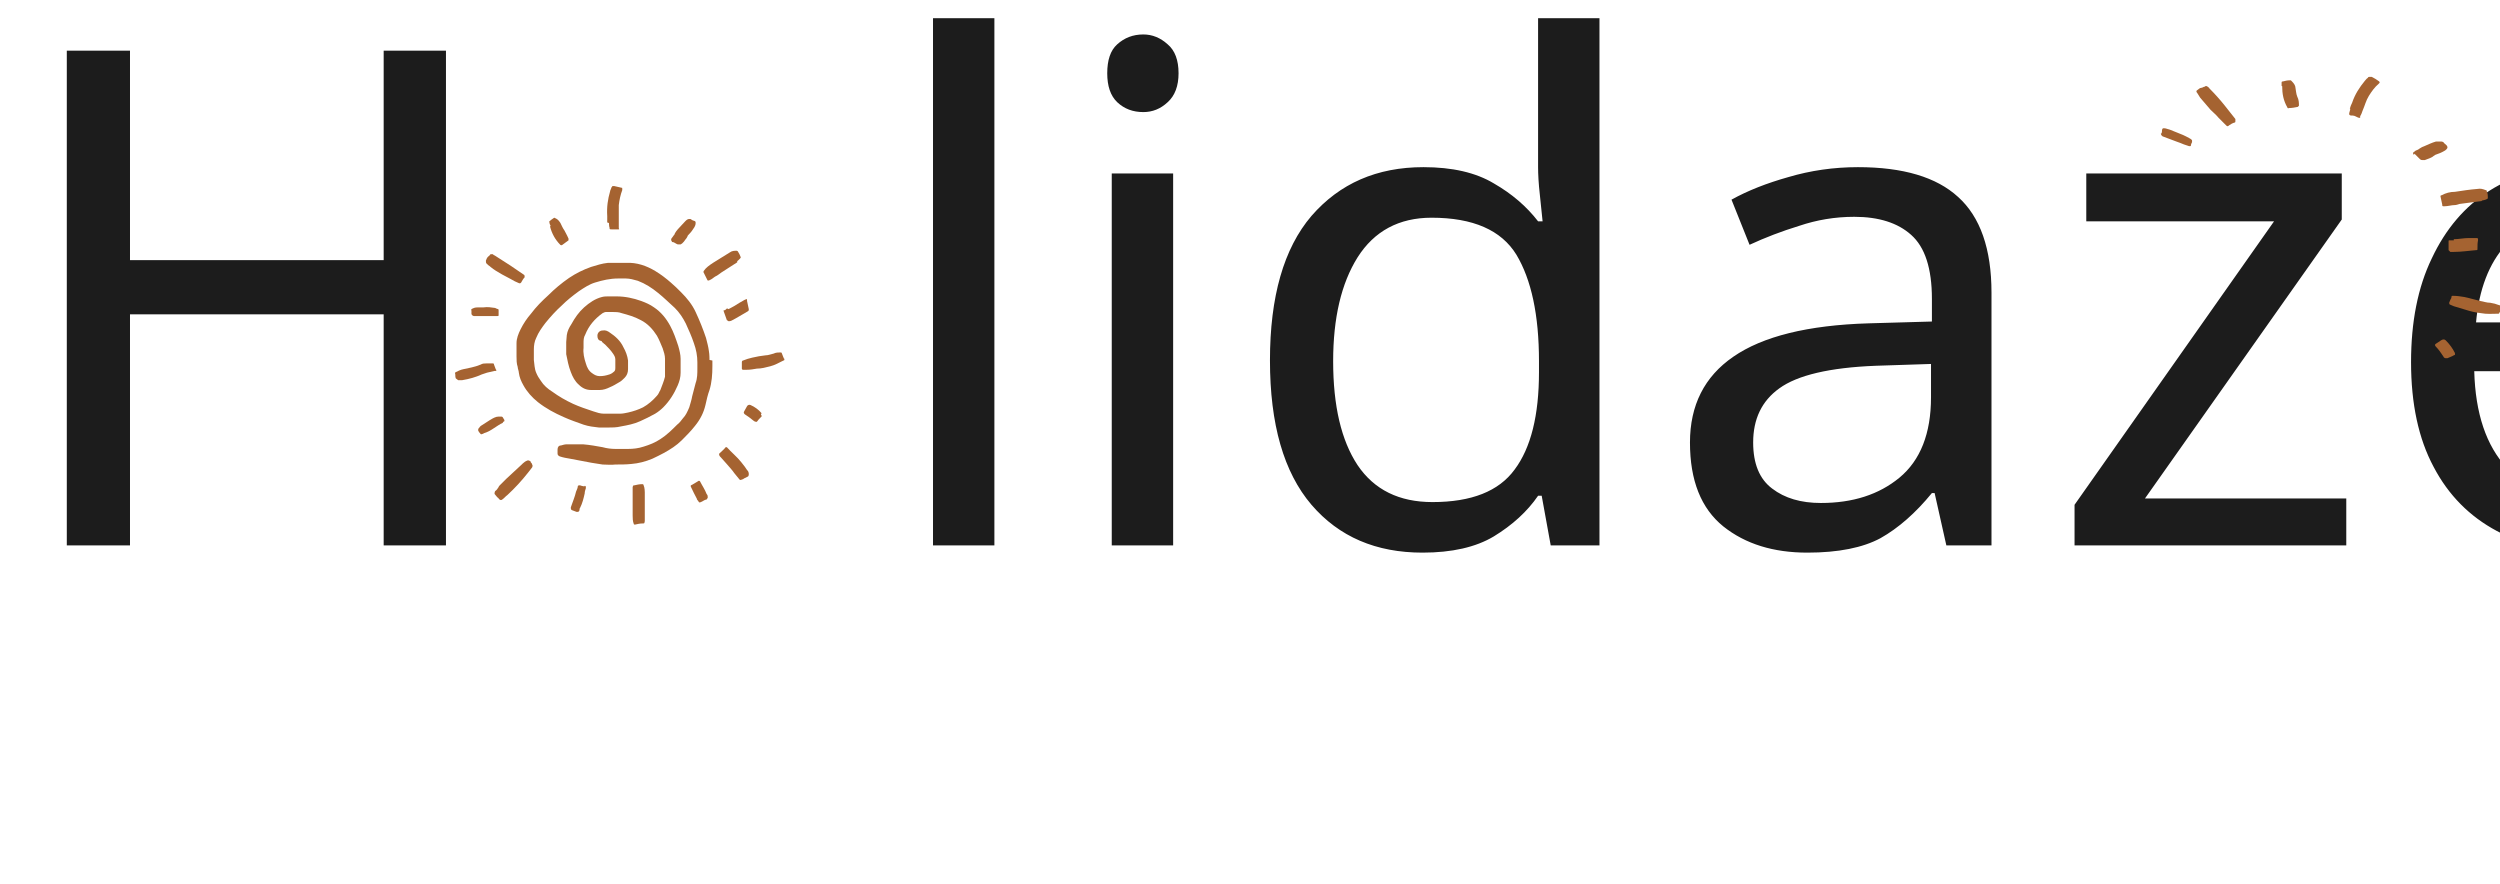
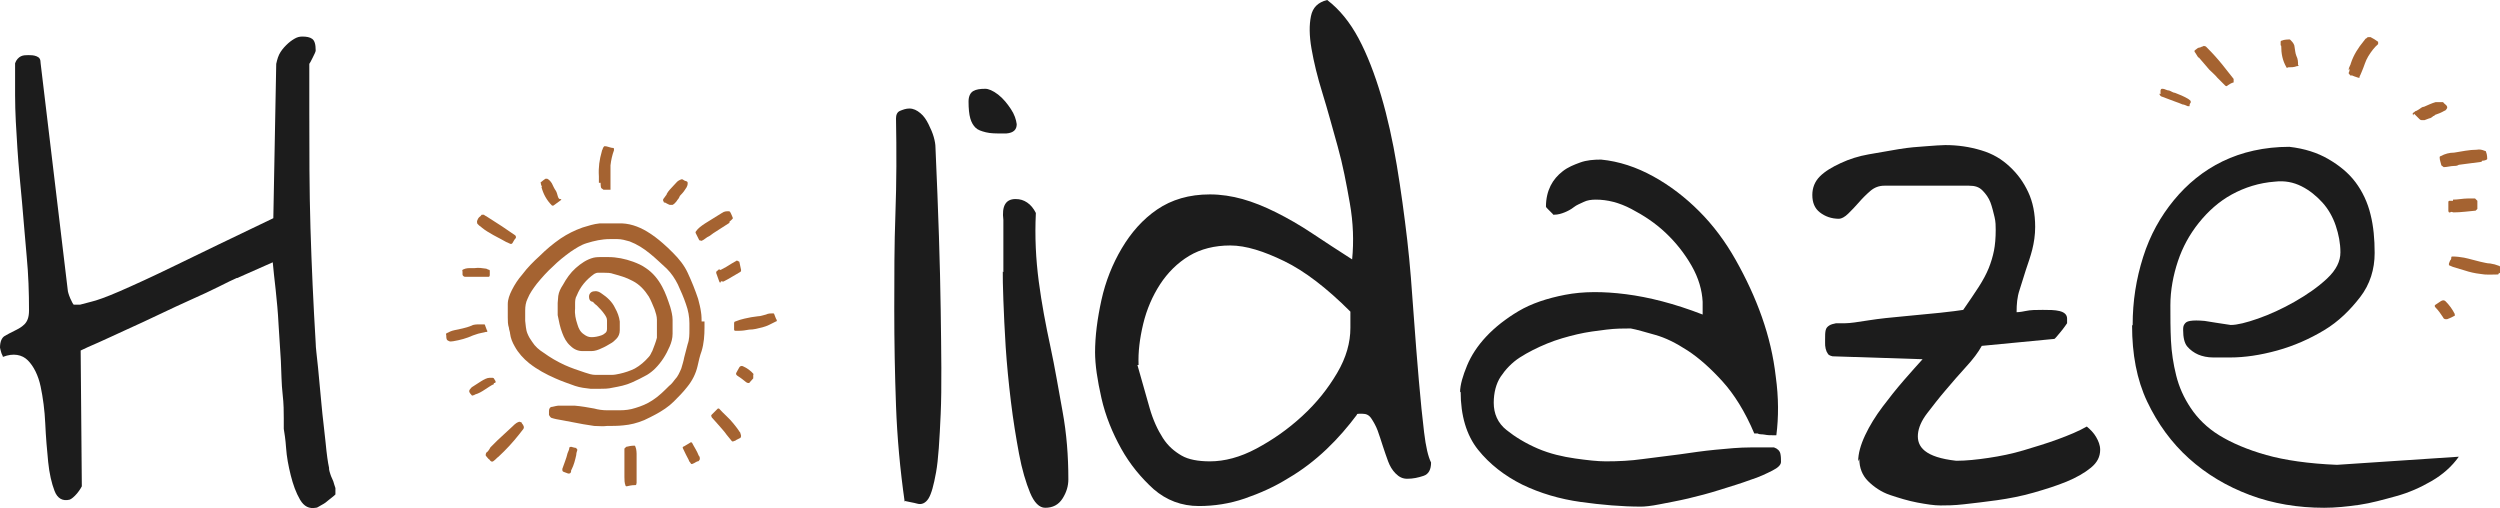
- <svg xmlns="http://www.w3.org/2000/svg" id="Layer_2" viewBox="0 0 43.27 15.3">
+ <svg xmlns="http://www.w3.org/2000/svg" id="Layer_2" viewBox="0 0 43.08 8.75">
  <defs>
-     <style>.cls-1{fill:#a56331;}.cls-2{fill:#1c1c1c;font-family:IndieFlower, 'Indie Flower';font-size:12px;}</style>
+     <style>.cls-1{fill:#a56331;}.cls-2{fill:#1c1c1c;}.cls-3{isolation:isolate;}</style>
  </defs>
-   <g id="Layer_1-2">
-     <text class="cls-2" transform="translate(0 9.44)">
-       <tspan x="0" y="0" xml:space="preserve">H  lidaze</tspan>
-     </text>
-     <path class="cls-1" d="m12.28,6.23s0-.1-.01-.15c-.01-.08-.03-.15-.05-.23-.05-.15-.11-.3-.18-.45-.06-.13-.15-.24-.25-.34-.06-.06-.12-.12-.18-.17-.08-.07-.17-.14-.27-.2-.15-.09-.32-.15-.5-.14-.07,0-.14,0-.21,0-.04,0-.08,0-.11,0-.1.01-.19.04-.29.07-.14.05-.26.11-.38.19-.13.09-.25.19-.36.3-.11.1-.21.2-.3.32-.07.08-.13.17-.18.27-.04.08-.07.16-.07.24,0,.08,0,.15,0,.23,0,.06,0,.12.02.18,0,.03.02.07.02.1.01.08.04.15.08.22.06.11.15.21.25.29.14.11.29.19.45.26.11.05.23.09.34.13.09.03.18.04.27.05.05,0,.09,0,.14,0,.08,0,.16,0,.24-.02.11-.02.22-.04.33-.09.09-.04.17-.08.26-.13.05-.03.1-.07.14-.11.11-.11.19-.24.25-.38.03-.07.05-.14.05-.22,0-.08,0-.16,0-.24,0-.07-.02-.15-.04-.22-.04-.12-.08-.24-.14-.35-.07-.13-.16-.24-.28-.32-.07-.05-.14-.08-.22-.11-.14-.05-.28-.08-.43-.08-.05,0-.09,0-.14,0-.04,0-.07,0-.11.01-.12.03-.22.1-.31.18-.09.08-.16.18-.22.29-.04.06-.07.12-.08.19,0,.04-.01.08-.01.12,0,.07,0,.14,0,.21.02.1.04.21.08.31.03.08.07.16.14.22.06.06.13.09.21.09.05,0,.1,0,.15,0,.06,0,.12-.02.18-.05.05-.02.1-.05.15-.08.04-.02.07-.05.1-.08.04-.04.06-.09.06-.15,0-.05,0-.1,0-.15-.01-.08-.04-.16-.08-.23-.05-.11-.14-.19-.23-.25-.04-.03-.08-.05-.13-.04-.05,0-.09.04-.09.09,0,.04.01.08.06.09,0,0,.02,0,.02.02.02.01.03.03.05.04.05.05.1.1.14.16.02.03.04.06.04.1,0,.05,0,.1,0,.15,0,.02,0,.04-.02.06-.02.02-.05.04-.08.05-.06.02-.11.03-.17.03-.05,0-.09-.02-.13-.05-.06-.04-.09-.1-.11-.17-.03-.09-.05-.18-.04-.27,0-.03,0-.05,0-.08,0-.05,0-.1.03-.15.06-.15.16-.27.3-.37.02-.01.04-.02.06-.02.04,0,.07,0,.11,0,.05,0,.11,0,.16.02.11.03.22.06.33.12.12.06.21.16.28.27.04.07.07.15.1.22.02.06.04.12.04.18,0,.07,0,.14,0,.21,0,.03,0,.06,0,.1-.02.08-.05.15-.08.23-.02.03-.03.07-.06.1-.07.08-.15.15-.24.2-.08.04-.17.07-.26.09-.05.01-.09.02-.14.02-.06,0-.12,0-.18,0-.03,0-.06,0-.1,0-.06,0-.12-.02-.18-.04-.12-.04-.24-.08-.35-.13-.13-.06-.25-.13-.36-.21-.08-.05-.15-.11-.2-.19-.03-.04-.06-.09-.08-.14-.03-.07-.03-.15-.04-.22,0-.06,0-.12,0-.18,0-.07.01-.14.04-.2.04-.1.1-.18.16-.26.09-.11.18-.21.28-.3.09-.09.19-.17.3-.25.09-.06.18-.12.28-.15.13-.04.26-.07.4-.07.04,0,.09,0,.13,0,.07,0,.14.02.21.04.13.05.24.12.35.21.1.08.19.17.29.26.08.08.14.17.19.27.05.11.1.22.14.34.04.11.06.22.06.33,0,.04,0,.08,0,.11,0,.08,0,.17-.03.25-.02.08-.04.16-.06.23-.01.06-.03.12-.05.19-.03.07-.06.14-.11.19-.03.04-.06.08-.1.11-.09.09-.18.18-.29.25-.09.06-.19.1-.29.13-.09.03-.18.04-.27.04-.07,0-.14,0-.22,0-.07,0-.15-.01-.22-.03-.11-.02-.22-.04-.34-.05-.09,0-.18,0-.26,0,0,0-.01,0-.02,0-.03,0-.07.01-.1.02-.04,0-.06.03-.06.07,0,.02,0,.05,0,.07,0,.03.02.04.04.05.06.02.12.03.18.04.12.02.25.05.37.07.06.01.13.02.19.03.07,0,.15.01.22,0,.09,0,.19,0,.28-.01.12-.01.24-.04.36-.09.07-.03.14-.07.2-.1.11-.06.22-.13.31-.22.08-.08.16-.16.23-.25.09-.11.15-.23.18-.36.02-.09.04-.18.07-.26.04-.13.05-.27.05-.41,0-.03,0-.06,0-.1Z" />
-     <path class="cls-1" d="m9.19,7.99s-.04-.03-.06-.02c-.03.01-.06.03-.08.05,0,0-.02.02-.02.02-.09.08-.18.17-.27.25-.04.04-.07.07-.11.11,0,0-.02.02-.02.03-.02.03-.03.05-.06.07,0,0-.01.02-.01.03,0,0,0,.01,0,.02.02.02.03.04.05.06.01,0,.02.02.03.03.02.02.04.02.06,0,.03-.02.05-.05.08-.07.13-.12.25-.25.36-.39.02-.03.05-.06.07-.09.01-.02.01-.04,0-.05,0-.02-.02-.03-.03-.05Z" />
-     <path class="cls-1" d="m11.16,8.52s0-.08-.02-.12c-.01-.02,0-.02-.03-.02-.04,0-.09.01-.13.02-.02,0-.02,0-.03.03,0,.04,0,.07,0,.11,0,.07,0,.14,0,.21h0c0,.06,0,.11,0,.17,0,.05,0,.1.02.15,0,0,0,.01.02.01.04-.01.09-.02.13-.02.04,0,.03,0,.04-.04,0,0,0-.02,0-.02,0-.04,0-.08,0-.13,0-.12,0-.24,0-.35Z" />
-     <path class="cls-1" d="m13.57,6.21s-.03-.07-.04-.1c0,0,0-.01-.02-.01-.04,0-.08,0-.12.02-.05.01-.09.03-.14.03-.08.01-.15.02-.23.04-.05.01-.11.03-.16.05-.01,0-.02.01-.02.03,0,.02,0,.04,0,.05v.06s0,.02.02.02c.02,0,.04,0,.07,0,.06,0,.11-.01.17-.02.08,0,.15-.02.23-.04.08-.02.15-.06.23-.1.02,0,.02-.02.01-.04Z" />
-     <path class="cls-1" d="m8.49,4.62c.06.05.13.09.2.13.05.03.1.05.15.08.05.03.09.05.14.07.02.01.03,0,.04-.01.02-.03.03-.06.06-.09,0,0,0-.01,0-.02,0-.01,0-.02-.02-.03-.07-.05-.15-.1-.22-.15-.09-.06-.19-.12-.28-.18-.01,0-.02-.01-.03-.02-.02,0-.03,0-.04,0-.01.01-.02.03-.04.04-.02.02-.03.04-.04.07,0,.02,0,.04.01.05.02.02.04.04.06.05Z" />
-     <path class="cls-1" d="m12.76,4.52s.05-.04.06-.06c0,0,0,0,0-.01,0,0,0,0,0,0-.01-.03-.03-.07-.05-.1,0,0-.01-.01-.02-.01-.04,0-.08,0-.12.03-.1.06-.19.12-.29.18-.06.04-.12.08-.16.14,0,0-.01.02,0,.03.02.04.04.08.06.12.01.02.01.02.04.01.05-.02.08-.06.13-.08.02-.01.04-.03.07-.05.09-.06.19-.12.28-.18Z" />
-     <path class="cls-1" d="m10.54,3.86s0,.06.01.08c0,.03,0,.03.04.03,0,0,.01,0,.02,0,.03,0,.06,0,.09,0,.02,0,.02,0,.01-.02,0,0,0-.01,0-.02,0-.03,0-.07,0-.1,0-.09,0-.19,0-.28.01-.09.03-.18.06-.26,0,0,0-.01,0-.02,0-.02,0-.02-.01-.02-.04-.01-.08-.02-.13-.03-.01,0-.02,0-.03,0,0,0-.01.02-.02.03,0,.02-.02.04-.02.06-.04.14-.06.27-.05.43,0,.03,0,.07,0,.11Z" />
-     <path class="cls-1" d="m12.94,8.15c-.03-.05-.07-.1-.11-.15-.07-.09-.17-.17-.25-.26,0,0-.01,0-.02,0-.03.04-.07.07-.11.11-.01.01,0,.02,0,.03,0,.01.02.03.03.04.03.03.05.06.08.09.05.06.11.12.15.18.03.04.06.07.09.11.01.01.02.01.04,0,.01,0,.03-.01.04-.02.02-.01.04-.02.06-.03.01,0,.02-.02.02-.04,0,0,0,0,0-.01,0-.02-.01-.04-.02-.06Z" />
-     <path class="cls-1" d="m8.43,6.45s.08-.02.13-.03c0,0,.01,0,.02,0,.01,0,.02-.01,0-.03-.01-.03-.02-.05-.03-.08,0-.02-.01-.02-.03-.02-.03,0-.06,0-.1,0-.03,0-.07,0-.1.02-.05.02-.11.04-.16.05-.05.01-.09.02-.14.03-.05.01-.09.03-.13.05-.01,0-.02.02-.01.04,0,.02,0,.05.01.07t.04.03s.04,0,.07,0c.12-.02.23-.05.34-.1.03-.01.06-.02.09-.03Z" />
-     <path class="cls-1" d="m11.63,4.19s.01,0,.02,0c.03.01.05.03.08.04.02,0,.03,0,.05,0,0,0,.02-.01.03-.02.02-.02.04-.04.05-.06.02-.02.03-.04.04-.06,0-.01.01-.02.02-.03.04-.04.07-.08.1-.13.01-.02.02-.04.02-.07,0-.02,0-.03-.03-.04-.02,0-.04-.02-.06-.03,0,0-.02,0-.02,0-.03,0-.05.02-.07.04-.05.05-.09.1-.13.14-.02.02-.03.04-.05.07,0,.02-.02.03-.03.05-.01.01-.02.03-.03.04-.01.02,0,.04.01.05Z" />
-     <path class="cls-1" d="m12.59,5.34s-.02,0-.02.01c0,0-.02.02-.03.02-.02,0-.02,0-.01.03.02.05.03.09.05.14t.03.02s.03,0,.05-.01c.1-.05.19-.11.28-.16.02-.01.02-.02.02-.04-.01-.05-.02-.09-.03-.14,0-.04,0-.04-.04-.02,0,0-.01,0-.02.01-.02.01-.05.03-.07.04-.06.04-.13.08-.19.11Z" />
-     <path class="cls-1" d="m9.52,3.92c.03.12.09.23.18.32,0,0,.02.01.03,0,.04-.03.07-.05.11-.08t0-.03s-.04-.09-.07-.14c-.03-.04-.05-.09-.07-.13-.02-.03-.04-.06-.08-.08,0,0-.01,0-.02-.01,0,0,0,0-.01,0-.03.02-.06.04-.08.06,0,0-.01.01,0,.02,0,.02.01.04.02.06Z" />
-     <path class="cls-1" d="m10.12,8.42s-.06-.01-.08-.02c-.02,0-.04,0-.04.02,0,.03-.02.06-.03.09-.02.09-.06.18-.09.27,0,.03,0,.04.02.05.03.01.05.02.08.03.03,0,.04,0,.05-.03,0-.01,0-.03.01-.04.04-.08.06-.16.08-.25,0-.03.01-.06.02-.09,0-.04,0-.04-.03-.04Z" />
-     <path class="cls-1" d="m8.16,5.43s0,.03.04.04c.07,0,.14,0,.21,0,.04,0,.08,0,.12,0,.03,0,.05,0,.08,0,.02,0,.02,0,.02-.03,0-.02,0-.04,0-.07,0,0,0-.02-.01-.02-.01,0-.03-.01-.05-.02-.07-.01-.13-.02-.2-.01-.03,0-.06,0-.09,0-.03,0-.06,0-.1.02-.02.01-.03.01-.02.04,0,.02,0,.04,0,.06Z" />
-     <path class="cls-1" d="m12.11,8.33s-.01-.02-.03,0c-.03.02-.07.04-.1.06-.03.01-.03.02-.02.04.03.07.07.14.1.2,0,.02.02.03.03.05.01.02.02.02.04.01.03-.01.05-.03.08-.04.01,0,.02,0,.03-.02,0,0,.01-.01.01-.02,0-.02,0-.04-.02-.06-.03-.08-.08-.15-.12-.23Z" />
-     <path class="cls-1" d="m8.71,7.3s.01,0,.02-.01c0,0,0-.01,0-.02-.01-.02-.02-.03-.03-.05,0,0-.01-.01-.02-.01,0,0-.01,0-.02,0h0s-.02,0-.03,0c-.05,0-.1.03-.15.06-.05.03-.09.06-.14.09-.02.01-.04.03-.06.06,0,.01-.01.02,0,.04s.02.03.03.04c.01.02.02.02.04.01,0,0,.02,0,.02-.01.07-.02.12-.05.18-.09.05-.03.1-.07.15-.09Z" />
-     <path class="cls-1" d="m13.18,7.15c-.05-.06-.12-.11-.19-.14-.02-.01-.05,0-.06.02-.02.03-.03.06-.05.09-.01.02-.01.03.01.05.05.03.1.07.15.11.01.01.03.02.04.02,0,0,.02,0,.02,0,.02-.03.05-.06.07-.08.02-.02.02-.02,0-.04,0,0,0,0,0,0Z" />
-     <path class="cls-1" d="m43.27,5.41s0-.08,0-.11c0-.01,0-.02-.02-.02-.05-.02-.09-.03-.15-.04-.06,0-.11-.02-.17-.03-.09-.02-.18-.05-.28-.07-.06-.01-.13-.02-.19-.02-.02,0-.03,0-.03.02,0,.02-.01.03-.02.05l-.02.05s0,.02.01.03c.02.01.05.02.07.03.07.02.13.04.2.06.09.03.18.05.27.06.1.02.2.01.29.01.02,0,.03,0,.03-.03Z" />
-     <path class="cls-1" d="m38.08,1.69c.06.07.12.14.18.21.05.05.1.09.14.14.04.04.09.09.13.13.02.02.03.02.05,0,.03-.02.06-.04.1-.05,0,0,.01,0,.01-.02,0,0,0-.02,0-.04-.06-.08-.13-.16-.19-.24-.08-.1-.17-.2-.26-.29,0-.01-.02-.02-.03-.03-.02-.01-.03-.02-.05,0-.02,0-.04.02-.06.02-.03,0-.05.03-.07.04-.02.01-.02.03,0,.05.02.03.03.05.05.08Z" />
-     <path class="cls-1" d="m42.96,3.47s.07-.01.09-.03c0,0,.01,0,.01-.01,0,0,0,0,0,0,0-.04,0-.08-.02-.12,0-.01,0-.02-.02-.02-.05-.02-.09-.03-.14-.02-.13.01-.26.03-.39.05-.08,0-.16.02-.23.06-.01,0-.02,0-.02.02.01.05.02.09.03.14,0,.03,0,.03.04.03.06,0,.12-.02.17-.02.03,0,.06-.01.09-.02.13-.02.25-.03.38-.05Z" />
-     <path class="cls-1" d="m40.68,1.88s-.01.05-.02.08c0,.03,0,.03.03.04,0,0,.02,0,.03,0,.04,0,.07.03.11.04.02,0,.02,0,.02-.01,0,0,0-.01,0-.02.02-.03.03-.06.04-.09.04-.09.06-.18.11-.26.05-.08.1-.15.17-.21,0,0,0,0,.01-.01.01-.01.01-.01,0-.03-.04-.03-.09-.06-.13-.08-.01,0-.02,0-.04,0-.01,0-.02,0-.03.02-.02.01-.03.03-.05.05-.09.11-.17.23-.22.38-.01.02-.03.06-.04.11Z" />
-     <path class="cls-1" d="m41.79,2.66s.01.01.02.02c.02.02.05.05.07.07.02.02.03.02.05.02.01,0,.03,0,.04,0,.03-.01.05-.02.08-.03.02-.01.05-.02.07-.04,0,0,.02-.01.03-.02.06-.02.11-.04.16-.07.02-.01.04-.03.05-.05,0-.02,0-.03-.02-.05-.02-.02-.04-.03-.05-.05,0,0-.02-.01-.03-.01-.03,0-.07,0-.1,0-.07.02-.13.05-.2.08-.03.01-.05.02-.08.04-.01.01-.03.02-.05.03-.02,0-.03.02-.05.03-.02.01-.02.03,0,.05Z" />
-     <path class="cls-1" d="m42.47,4.16s-.02,0-.03,0c-.01,0-.03,0-.04,0-.02,0-.02,0-.02.02,0,.05,0,.1,0,.15t.03.03s.04,0,.06,0c.13,0,.26-.02.38-.03.03,0,.03,0,.03-.03,0-.05,0-.1.01-.14,0-.04,0-.04-.04-.04,0,0-.02,0-.03,0-.03,0-.06,0-.09,0-.09,0-.17.02-.26.02Z" />
-     <path class="cls-1" d="m39.5,1.49c0,.13.02.25.09.37,0,.01.01.02.03.01.05,0,.1-.01.15-.02t.02-.02c0-.05,0-.1-.03-.16-.02-.05-.02-.1-.03-.15,0-.04-.03-.08-.06-.11,0,0-.01-.01-.02-.02,0,0-.01,0-.02,0-.04,0-.08.01-.12.02-.01,0-.02,0-.02.02,0,.02,0,.04,0,.06Z" />
-     <path class="cls-1" d="m37.4,2.31s0,.03.03.05c.08.03.16.06.24.09.05.02.09.03.13.05.03.01.06.02.09.03.02,0,.03,0,.03-.01,0-.02.01-.04.02-.06,0,0,0-.02,0-.03-.01-.02-.03-.03-.05-.04-.07-.04-.14-.07-.22-.1-.03-.01-.07-.03-.1-.04-.04-.01-.08-.03-.11-.03-.03,0-.03,0-.04.03,0,.02,0,.04-.01.06Z" />
-     <path class="cls-1" d="m42.49,6.11c-.04-.08-.09-.15-.16-.22-.02-.02-.05-.02-.08,0-.03.02-.06.04-.09.06-.02.01-.02.03,0,.05.05.05.09.11.13.17,0,.01.02.03.04.03.01,0,.02,0,.03,0,.04-.02.08-.03.11-.05.03-.01.02-.01.02-.04,0,0,0,0,0,0Z" />
+   <g id="Layer_2-2">
+     <g id="Layer_1-2">
+       <g class="cls-3">
+         <g class="cls-3">
+           <path class="cls-2" d="m4.08,4.79c-.07.03-.17.08-.31.15s-.29.14-.47.22-.37.17-.56.26-.38.18-.56.26-.34.16-.48.22-.25.11-.31.14l.02,2.34s-.03.06-.08.12-.1.1-.13.11c-.12.03-.21-.02-.26-.15s-.09-.3-.11-.5-.04-.43-.05-.66-.04-.45-.08-.64-.12-.35-.22-.45-.25-.13-.43-.06c0-.02-.02-.04-.03-.08s-.02-.07-.02-.08c0-.1.03-.17.08-.2s.11-.06.17-.09.12-.06.17-.11.08-.12.08-.24c0-.31-.01-.62-.04-.93s-.05-.61-.08-.93-.06-.62-.08-.93-.04-.62-.04-.92v-.55c.02-.06.06-.1.1-.12s.09-.02.13-.02c.04,0,.09,0,.14.02.05.02.07.05.07.12l.47,3.93s.01.05.04.12.05.1.06.11h.11l.19-.05c.09-.02.26-.08.49-.18s.56-.25.97-.45.97-.47,1.68-.81l.05-2.66s.02-.1.05-.16.07-.11.12-.16.09-.08.14-.11.09-.04.14-.04c.07,0,.13.01.17.04s.06.09.06.2c0,.02-.02.06-.05.12s-.05.1-.06.11c0,.03,0,.09,0,.16s0,.16,0,.25v.43c0,.66,0,1.33.02,1.99s.05,1.32.09,1.98c0,.08.02.22.04.42s.04.41.06.64.05.44.07.65.04.35.06.44c0,.02,0,.04.01.07s.02.07.04.11.03.07.04.11.02.05.02.06v.11s-.04.04-.07.06-.06.05-.1.08-.07.04-.1.06-.05.03-.07.03c-.11.02-.2-.02-.27-.14s-.12-.26-.16-.42c-.04-.16-.07-.32-.08-.47s-.03-.27-.04-.33c0,0,0-.07,0-.18s0-.25-.02-.42-.02-.36-.03-.57-.03-.42-.04-.63-.03-.41-.05-.6-.04-.34-.05-.47l-.61.27Z" />
+           <path class="cls-2" d="m15.59,8.65c-.08-.56-.13-1.11-.15-1.66s-.03-1.1-.03-1.66,0-1.11.02-1.65.02-1.09.01-1.64c0-.06.02-.11.07-.13s.1-.04.16-.04c.07,0,.13.03.19.08s.1.11.14.19.07.15.09.22.03.13.03.18c.05,1.12.08,2.05.09,2.79s.02,1.35,0,1.8-.04.79-.08,1.01c-.04.22-.08.37-.13.45s-.12.11-.19.09-.15-.03-.23-.05Z" />
+           <path class="cls-2" d="m16.69,1.75c0-.09.03-.15.08-.18s.12-.04.21-.04c.05,0,.13.03.22.1s.16.16.22.25.09.18.1.26c0,.09-.05.15-.18.16h-.06c-.12,0-.21,0-.29-.02s-.14-.04-.18-.08-.07-.09-.09-.16-.03-.17-.03-.29Zm.6,2.94v-.18c0-.09,0-.18,0-.27s0-.18,0-.27v-.18c-.03-.24.04-.36.21-.36.08,0,.14.02.2.06s.11.1.15.18c-.02.41,0,.8.05,1.18s.12.75.2,1.12.14.74.21,1.12.1.77.1,1.17c0,.11-.03.22-.1.33s-.17.16-.3.16c-.1,0-.19-.09-.26-.26s-.14-.4-.19-.67-.1-.57-.14-.9-.07-.64-.09-.94-.03-.57-.04-.81-.01-.4-.01-.49Z" />
+           <path class="cls-2" d="m18.87,6.08c0-.29.04-.59.11-.91s.19-.62.35-.89.36-.5.61-.67.55-.26.91-.26c.19,0,.38.03.56.08s.38.13.58.23.41.22.62.36.44.29.69.45c.03-.31.02-.63-.04-.97s-.12-.66-.21-.98-.17-.62-.26-.91-.15-.54-.19-.77-.04-.41-.01-.56.12-.24.28-.28c.21.16.39.38.54.66s.28.62.39.99.2.78.27,1.2.13.86.18,1.29.08.86.11,1.28.06.79.09,1.14.06.64.09.89.07.42.12.52c0,.12-.04.2-.13.23s-.18.05-.28.05c-.08,0-.14-.03-.2-.09s-.1-.13-.13-.21-.06-.17-.09-.26-.06-.19-.09-.27-.07-.15-.11-.21-.09-.08-.15-.08c-.02,0-.04,0-.06,0s-.04,0-.04.02c-.15.2-.32.4-.52.59s-.42.36-.66.5c-.24.15-.49.26-.75.35s-.53.13-.79.13c-.3,0-.56-.1-.78-.29-.22-.2-.41-.43-.56-.7s-.27-.56-.34-.87-.11-.57-.11-.8Zm.73.21c.08.28.15.53.21.74s.14.38.23.52.2.23.32.3.29.1.49.1c.25,0,.52-.07.8-.22s.54-.33.79-.56.44-.47.6-.74.23-.53.23-.78v-.28c-.41-.41-.79-.7-1.14-.87s-.66-.27-.93-.27-.51.06-.71.18-.37.29-.5.49-.23.43-.29.68-.09.49-.08.71Z" />
+           <path class="cls-2" d="m25.16,6.76c0-.13.05-.29.12-.46s.18-.34.33-.5.34-.31.56-.44.49-.22.8-.28.66-.06,1.05-.01.83.16,1.32.35v-.22c-.01-.2-.07-.41-.19-.62s-.27-.4-.45-.57-.38-.3-.59-.41-.41-.16-.61-.16c-.08,0-.15.01-.21.04s-.12.05-.17.09-.11.07-.16.09-.11.04-.18.04c-.02,0-.02,0-.02-.01l-.02-.02s-.04-.04-.06-.06-.04-.04-.04-.05c0-.14.03-.26.08-.36s.12-.18.21-.25.19-.11.3-.15.23-.05.36-.05c.31.03.61.13.9.29s.55.36.79.6.45.52.63.84.33.64.45.98.2.68.24,1.03c.05.36.05.7.01,1.01,0,0-.03,0-.07,0s-.08,0-.13-.01-.09,0-.12-.02h-.06c-.16-.38-.35-.68-.55-.9s-.4-.4-.6-.53-.38-.22-.56-.27-.31-.09-.42-.11c-.12,0-.26,0-.42.02s-.33.04-.5.08-.35.09-.52.16-.33.15-.47.24-.25.21-.33.33-.12.28-.12.45c0,.19.07.35.22.47s.33.23.54.32.43.14.64.17.39.05.53.05c.22,0,.43-.01.64-.04s.42-.05.63-.08.41-.06.62-.08.41-.04.61-.04h.08s.08,0,.12,0,.08,0,.12,0h.08c.06.02.1.06.11.11s.01.09.01.14-.05.1-.15.15-.22.11-.38.16c-.16.06-.33.11-.52.17s-.38.11-.55.15-.34.07-.49.1-.26.04-.32.04c-.33,0-.68-.03-1.04-.08s-.7-.15-1.01-.3c-.3-.15-.56-.35-.76-.6s-.3-.59-.3-1Z" />
+           <path class="cls-2" d="m32.02,7.95c0-.13.04-.28.12-.45s.18-.33.3-.49.24-.31.37-.46.23-.26.32-.36l-1.55-.05s-.06-.01-.08-.04-.03-.05-.04-.09-.01-.07-.01-.1v-.06c0-.07,0-.12.01-.16s.03-.06.06-.08.07-.03.12-.04h.16c.08,0,.21-.02.4-.05s.39-.05.61-.07.42-.04.62-.06.33-.04.4-.05c.11-.16.2-.29.27-.4s.13-.22.17-.32.07-.2.09-.3.03-.22.03-.36c0-.06,0-.14-.02-.22s-.04-.17-.07-.25-.08-.15-.14-.21-.13-.08-.23-.08h-1.46c-.09,0-.17.03-.24.09s-.14.13-.2.2-.12.13-.18.19c-.06.06-.12.09-.16.09-.13,0-.24-.04-.33-.11s-.13-.17-.13-.3c0-.12.04-.23.13-.32s.21-.16.36-.23.31-.12.48-.15.34-.06.52-.09.33-.04.47-.05.26-.02.33-.02c.22,0,.42.03.62.09s.35.15.49.28.24.27.32.44.12.37.12.6c0,.14-.02.27-.05.39s-.07.23-.11.35-.07.23-.11.35-.05.24-.05.38c0,0,.06,0,.15-.02s.19-.02.3-.02.21,0,.29.02.13.06.13.13v.08s-.06.09-.12.16-.09.11-.1.11l-1.25.12c-.06.11-.15.23-.27.36s-.23.26-.35.4-.22.27-.32.4-.15.25-.16.36.02.21.12.29.27.14.54.17c.17,0,.36-.02.56-.05s.4-.07.6-.13.4-.12.59-.19.36-.14.5-.22c.06.05.12.11.16.18s.07.14.07.22c0,.12-.05.22-.16.31s-.25.17-.42.24c-.17.07-.36.13-.57.19s-.42.1-.63.13-.4.05-.57.07-.31.02-.4.02c-.11,0-.24-.02-.4-.05s-.32-.08-.47-.13-.28-.14-.38-.24c-.1-.1-.15-.23-.15-.38Z" />
+           <path class="cls-2" d="m36.75,5.6c0-.41.06-.79.18-1.17s.3-.7.53-.98.51-.51.84-.67.72-.25,1.15-.25c.26.03.48.1.67.21s.35.24.47.4.21.35.26.56c.05.2.07.42.07.66,0,.28-.08.54-.25.76s-.37.42-.62.57-.52.27-.81.35-.56.12-.81.12h-.29c-.1,0-.19-.02-.26-.05s-.14-.08-.19-.14-.07-.16-.07-.28c0-.04,0-.07.02-.1s.04-.05.1-.06.14-.01.25,0c.11.02.26.04.45.07.11,0,.27-.04.47-.11s.42-.17.63-.29.4-.25.56-.4.23-.3.23-.45c0-.16-.03-.31-.08-.46s-.13-.29-.23-.4-.22-.21-.36-.28-.29-.1-.46-.08c-.27.02-.52.1-.74.22s-.41.29-.57.49-.28.42-.36.66-.13.5-.13.76c0,.2,0,.41.01.61s.04.4.09.6.13.38.25.56.28.34.49.47.49.25.81.34.73.15,1.22.17l2.1-.14c-.12.17-.28.31-.47.42-.19.11-.39.2-.61.26s-.43.12-.64.15-.41.05-.6.05c-.45,0-.88-.07-1.28-.22s-.75-.36-1.05-.63-.54-.6-.72-.98-.26-.82-.26-1.31Z" />
+         </g>
+       </g>
+       <path class="cls-1" d="m12.09,5.53s0-.1-.01-.15c-.01-.08-.03-.15-.05-.23-.05-.15-.11-.3-.18-.45-.06-.13-.15-.24-.25-.34-.06-.06-.12-.12-.18-.17-.08-.07-.17-.14-.27-.2-.15-.09-.32-.15-.5-.14h-.32c-.1.01-.19.04-.29.07-.14.05-.26.11-.38.19-.13.09-.25.19-.36.3-.11.1-.21.2-.3.32-.07.08-.13.17-.18.27-.04.08-.07.16-.07.24v.23c0,.06,0,.12.02.18,0,.03.02.07.02.1.01.08.04.15.08.22.06.11.15.21.25.29.14.11.29.19.45.26.11.05.23.09.34.13.09.03.18.04.27.05h.14c.08,0,.16,0,.24-.02.11-.02.22-.04.33-.09.09-.04.17-.08.26-.13.05-.03.1-.07.14-.11.11-.11.19-.24.25-.38.03-.07.05-.14.05-.22v-.24c0-.07-.02-.15-.04-.22-.04-.12-.08-.24-.14-.35-.07-.13-.16-.24-.28-.32-.07-.05-.14-.08-.22-.11-.14-.05-.28-.08-.43-.08h-.14s-.07,0-.11.01c-.12.03-.22.1-.31.18s-.16.18-.22.29c-.04.06-.07.12-.08.19,0,.04-.01.08-.01.12v.21c.02.1.04.21.08.31.03.08.07.16.14.22.06.06.13.09.21.09h.15c.06,0,.12-.02.18-.05.05-.02.1-.05.15-.08.04-.02.07-.05.1-.08.04-.04.06-.09.06-.15v-.15c-.01-.08-.04-.16-.08-.23-.05-.11-.14-.19-.23-.25-.04-.03-.08-.05-.13-.04-.05,0-.09.04-.09.09,0,.04.01.08.06.09,0,0,.02,0,.02.02.02.01.03.03.05.04.05.05.1.1.14.16.02.03.04.06.04.1v.15s0,.04-.02.06-.05.04-.08.05c-.06.02-.11.03-.17.03-.05,0-.09-.02-.13-.05-.06-.04-.09-.1-.11-.17-.03-.09-.05-.18-.04-.27v-.08c0-.05,0-.1.03-.15.06-.15.16-.27.3-.37.02-.01.04-.02.06-.02h.11c.05,0,.11,0,.16.02.11.03.22.06.33.12.12.06.21.16.28.27.04.07.07.15.1.22.02.06.04.12.04.18v.31c-.02.08-.05.15-.08.23-.02.03-.03.07-.06.1-.07.08-.15.15-.24.2-.08.04-.17.07-.26.09-.05.01-.09.02-.14.02h-.28c-.06,0-.12-.02-.18-.04-.12-.04-.24-.08-.35-.13-.13-.06-.25-.13-.36-.21-.08-.05-.15-.11-.2-.19-.03-.04-.06-.09-.08-.14-.03-.07-.03-.15-.04-.22v-.18c0-.07.01-.14.04-.2.04-.1.1-.18.16-.26.09-.11.18-.21.28-.3.09-.09.19-.17.3-.25.09-.06.18-.12.28-.15.13-.04.26-.07.4-.07h.13c.07,0,.14.02.21.04.13.05.24.12.35.21.1.08.19.17.29.26.08.08.14.17.19.27.05.11.1.22.14.34.04.11.06.22.06.33v.11c0,.08,0,.17-.03.25-.02.08-.04.16-.06.23-.01.06-.03.12-.05.19-.03.07-.06.14-.11.19-.03.04-.06.08-.1.11-.09.09-.18.18-.29.25-.09.06-.19.1-.29.13-.09.03-.18.04-.27.04h-.22c-.07,0-.15-.01-.22-.03-.11-.02-.22-.04-.34-.05h-.28s-.07.01-.1.02c-.04,0-.06.03-.06.07v.07s.02.04.04.05c.06.02.12.03.18.04.12.02.25.05.37.07.06.01.13.02.19.03.07,0,.15.01.22,0,.09,0,.19,0,.28-.01.12-.01.24-.04.36-.09.07-.03.14-.07.2-.1.11-.06.22-.13.31-.22.08-.08.16-.16.23-.25.09-.11.15-.23.18-.36.02-.09.04-.18.07-.26.04-.13.05-.27.05-.41v-.1h-.05Z" />
+       <path class="cls-1" d="m9,7.29s-.04-.03-.06-.02c-.03.01-.06.03-.08.05l-.02.02c-.09.08-.18.17-.27.25l-.11.11s-.02.02-.02.03c-.02.03-.03.05-.06.07,0,0-.01.02-.01.03v.02s.03.04.05.06c.01,0,.02.02.03.03.02.02.04.02.06,0,.03-.02.05-.05.08-.07.13-.12.25-.25.36-.39.02-.03.05-.06.07-.09.01-.02.01-.04,0-.05,0-.02-.02-.03-.03-.05h.01Z" />
+       <path class="cls-1" d="m10.97,7.82s0-.08-.02-.12c-.01-.02,0-.02-.03-.02-.04,0-.09.01-.13.02t-.03.03v.32h0v.17c0,.05,0,.1.02.15,0,0,0,.01.02.01.04-.01.09-.02.13-.02s.03,0,.04-.04v-.15c0-.12,0-.24,0-.35Z" />
+       <path class="cls-1" d="m13.38,5.51s-.03-.07-.04-.1c0,0,0-.01-.02-.01-.04,0-.08,0-.12.02-.05.01-.09.03-.14.03-.08.01-.15.02-.23.04-.05.01-.11.03-.16.05-.01,0-.02.01-.02.03v.11s0,.02.02.02h.07c.06,0,.11-.01.17-.02.08,0,.15-.02.23-.04s.15-.06.23-.1c.02,0,.02-.02.01-.04h0Z" />
+       <path class="cls-1" d="m8.3,3.92c.06.05.13.09.2.13.05.03.1.05.15.08.05.03.09.05.14.07.02.01.03,0,.04-.01.02-.03.03-.06.06-.09v-.02s0-.02-.02-.03c-.07-.05-.15-.1-.22-.15-.09-.06-.19-.12-.28-.18-.01,0-.02-.01-.03-.02h-.04s-.02.03-.04.04c-.02.02-.03.04-.04.07,0,.02,0,.04.01.05.02.02.04.04.06.05h0Z" />
+       <path class="cls-1" d="m12.57,3.82s.05-.04.06-.06h0s-.03-.08-.05-.11c0,0-.01-.01-.02-.01-.04,0-.08,0-.12.03-.1.06-.19.12-.29.18-.06.04-.12.08-.16.14,0,0-.01.02,0,.03.02.04.04.08.06.12t.04.01c.05-.02.08-.06.13-.08.02-.01.04-.03.07-.05.09-.06.19-.12.28-.18v-.02Z" />
+       <path class="cls-1" d="m10.35,3.16s0,.06.01.08t.04.03h.11s.02,0,.01-.02v-.4c.01-.09.03-.18.06-.26v-.02s0-.02-.01-.02c-.04,0-.08-.02-.13-.03h-.03s-.01.02-.02.03c0,.02-.02.04-.02.06-.04.14-.06.27-.05.43v.11h.03Z" />
+       <path class="cls-1" d="m12.75,7.45c-.03-.05-.07-.1-.11-.15-.07-.09-.17-.17-.25-.26h-.02s-.07.07-.11.11c-.01.01,0,.02,0,.03s.02.03.03.04c.03.03.05.06.08.09.05.06.11.12.15.18.03.04.06.07.09.11.01.01.02.01.04,0,.01,0,.03-.01.04-.02.02-.01.04-.02.06-.03.01,0,.02-.02.02-.04h0s-.01-.05-.02-.07h0Z" />
+       <path class="cls-1" d="m8.24,5.75s.08-.02.13-.03h.02s.02-.01,0-.03c-.01-.03-.02-.05-.03-.08,0-.02-.01-.02-.03-.02h-.1s-.07,0-.1.02c-.05.02-.11.04-.16.05s-.09.02-.14.03-.09.03-.13.05c-.01,0-.02.02-.01.04,0,.02,0,.05.01.07,0,.01.02.02.04.03.03.01.04,0,.07,0,.12-.02.23-.05.34-.1.03-.01.06-.02.09-.03Z" />
+       <path class="cls-1" d="m11.44,3.49h.02s.05.03.08.04h.05s.02-.01.03-.02c.02-.02.04-.04.05-.06.02-.02.03-.04.04-.06,0-.01.01-.02.02-.03.04-.04.07-.08.1-.13.01-.02.02-.04.02-.07,0-.02,0-.03-.03-.04-.02,0-.04-.02-.06-.03h-.02s-.05.02-.07.04c-.05.05-.09.1-.13.14-.02.02-.03.04-.05.07,0,.02-.02.03-.03.05-.01.01-.02.03-.03.04-.01.02,0,.04.01.05h0Z" />
+       <path class="cls-1" d="m12.4,4.64s-.02,0-.02.01c0,0-.02.02-.03.02t-.01.03c.02.05.03.09.05.14.01.03.02.04.03.02,0-.03.03,0,.05-.01.1-.05.19-.11.28-.16.02-.01.02-.02.02-.04-.01-.05-.02-.09-.03-.14t-.04-.02s-.01,0-.02.01c-.02.01-.05.03-.07.04-.06.04-.13.08-.19.11h-.02Z" />
+       <path class="cls-1" d="m9.33,3.22c.03.12.09.23.18.32,0,0,.02.01.03,0,.04-.03.07-.05.11-.08.03-.02.03-.03,0-.03-.04,0-.04-.09-.07-.14-.03-.04-.05-.09-.07-.13-.02-.03-.04-.06-.08-.08,0,0-.01,0-.02,0h-.01s-.06.04-.08.06c0,0-.01,0,0,.02,0,.02.01.04.02.06h-.01Z" />
+       <path class="cls-1" d="m9.93,7.72s-.06-.01-.08-.02c-.02,0-.04,0-.04.02,0,.03-.02.06-.03.09-.02.09-.06.18-.09.27,0,.03,0,.04.02.05.03.01.05.02.08.03.03,0,.04,0,.05-.03,0-.01,0-.03.01-.04.04-.08.06-.16.08-.25,0-.03.01-.06.02-.09t-.03-.04h0Z" />
+       <path class="cls-1" d="m7.97,4.73s0,.03.04.04h.41s.02,0,.02-.03v-.07s0-.02-.01-.02-.03-.01-.05-.02c-.07-.01-.13-.02-.2-.01h-.09s-.06,0-.1.02c-.02.01-.03.01-.02.04v.06h0Z" />
+       <path class="cls-1" d="m11.92,7.63s-.01-.02-.03,0c-.03.02-.07.04-.1.06-.03.01-.03.02-.02.04.03.07.07.14.1.2,0,.02.02.03.03.05.01.02.02.02.04.01.03-.01.05-.03.08-.04.01,0,.02,0,.03-.02,0,0,.01-.01.01-.02,0-.02,0-.04-.02-.06-.03-.08-.08-.15-.12-.23h0Z" />
+       <path class="cls-1" d="m8.52,6.6s.01,0,.02-.01v-.02s-.02-.03-.03-.05c0,0-.01-.01-.02-.01h-.05c-.05,0-.1.03-.15.06-.05.03-.09.06-.14.09-.02.01-.04.03-.06.06,0,.01-.01.02,0,.04s.02.03.03.04c.01.02.02.02.04.01,0,0,.02,0,.02-.01.07-.02.12-.05.18-.09.05-.03.1-.07.15-.09v-.02Z" />
+       <path class="cls-1" d="m12.99,6.45c-.05-.06-.12-.11-.19-.14-.02-.01-.05,0-.06.02-.02.03-.03.06-.05.09-.01.02-.01.03.01.05.05.03.1.07.15.11.01.01.03.02.04.02h.02s.05-.06.07-.08t0-.04h0v-.03Z" />
+       <path class="cls-1" d="m43.08,4.71v-.11s0-.02-.02-.02c-.05-.02-.09-.03-.15-.04-.06,0-.11-.02-.17-.03-.09-.02-.18-.05-.28-.07-.06-.01-.13-.02-.19-.02-.02,0-.03,0-.03.02s0,.03-.02.05l-.02.05s0,.02,0,.03c.02.01.05.02.07.03.07.02.13.04.2.06.09.03.18.05.27.06.1.02.2.01.29.01.02,0,.03,0,.03-.03h0Z" />
+       <path class="cls-1" d="m37.89.99c.06.07.12.14.18.21.05.05.1.09.14.14.04.04.09.09.13.13.02.02.03.02.05,0,.03-.02.06-.04.1-.05,0,0,0,0,0-.02v-.04c-.06-.08-.13-.16-.19-.24-.08-.1-.17-.2-.26-.29,0,0-.02-.02-.03-.03-.02,0-.03-.02-.05,0-.02,0-.04.02-.06.02-.03,0-.05.03-.07.04s-.02.03,0,.05c.02.03.03.05.05.08Z" />
+       <path class="cls-1" d="m42.77,2.77s.07,0,.09-.03c0,0,0,0,0,0h0s0-.08-.02-.12c0,0,0-.02-.02-.02-.05-.02-.09-.03-.14-.02-.13,0-.26.03-.39.05-.08,0-.16.02-.23.06,0,0-.02,0-.02.02,0,.05.02.09.03.14t.04.03c.06,0,.12-.02.17-.02.03,0,.06,0,.09-.02.13-.02.25-.03.38-.05h.01Z" />
+       <path class="cls-1" d="m40.49,1.18s0,.05-.02.08t.03.04h.03s.07.03.11.04t.02,0v-.02s.03-.06.04-.09c.04-.09.06-.18.11-.26s.1-.15.17-.21h0s0-.02,0-.04c-.04-.03-.09-.06-.13-.08h-.04s-.02,0-.03.02c-.02,0-.03.03-.05.05-.09.11-.17.23-.22.38,0,.02-.03.06-.04.11h.01Z" />
+       <path class="cls-1" d="m41.6,1.96s0,0,.02.02c.02.02.05.05.07.07s.03.02.05.02h.04s.05-.02.08-.03c.02,0,.05-.02.07-.04,0,0,.02,0,.03-.02.06-.02.11-.04.16-.07.02,0,.04-.03.05-.05,0-.02,0-.03-.02-.05s-.04-.03-.05-.05c0,0-.02,0-.03,0h-.1c-.07.02-.13.05-.2.08-.03,0-.05.02-.08.04,0,0-.03.02-.05.03-.02,0-.03.02-.05.03s-.02.03,0,.05v-.02Z" />
+       <path class="cls-1" d="m42.28,3.46h-.07s-.02,0-.02.02v.15s0,.04.03.03c.03-.02.04,0,.06,0,.13,0,.26-.02.38-.03t.03-.03c0-.05,0-.1,0-.14t-.04-.04h-.12c-.09,0-.17.02-.26.02v.02Z" />
+       <path class="cls-1" d="m39.31.79c0,.13.02.25.09.37,0,0,0,.02.03,0,.05,0,.1,0,.15-.02.03,0,.04-.01.02-.02,0-.05,0-.1-.03-.16-.02-.05-.02-.1-.03-.15,0-.04-.03-.08-.06-.11,0,0,0,0-.02-.02h-.02s-.08,0-.12.02c0,0-.02,0-.02.02v.06h0Z" />
+       <path class="cls-1" d="m37.21,1.61s0,.03.03.05c.08.03.16.06.24.09.05.02.09.03.13.05.03,0,.06.02.09.03.02,0,.03,0,.03,0,0-.02,0-.04.02-.06v-.03s-.03-.03-.05-.04c-.07-.04-.14-.07-.22-.1-.03,0-.07-.03-.1-.04-.04,0-.08-.03-.11-.03s-.03,0-.04.03c0,.02,0,.04,0,.06h-.01Z" />
+       <path class="cls-1" d="m42.3,5.41c-.04-.08-.09-.15-.16-.22-.02-.02-.05-.02-.08,0-.03.02-.06.04-.09.06-.02.01-.02.03,0,.05.05.05.09.11.13.17,0,.01.02.03.04.03h.03s.08-.03.11-.05c.03-.01.02-.01.02-.04h0Z" />
+     </g>
  </g>
</svg>
